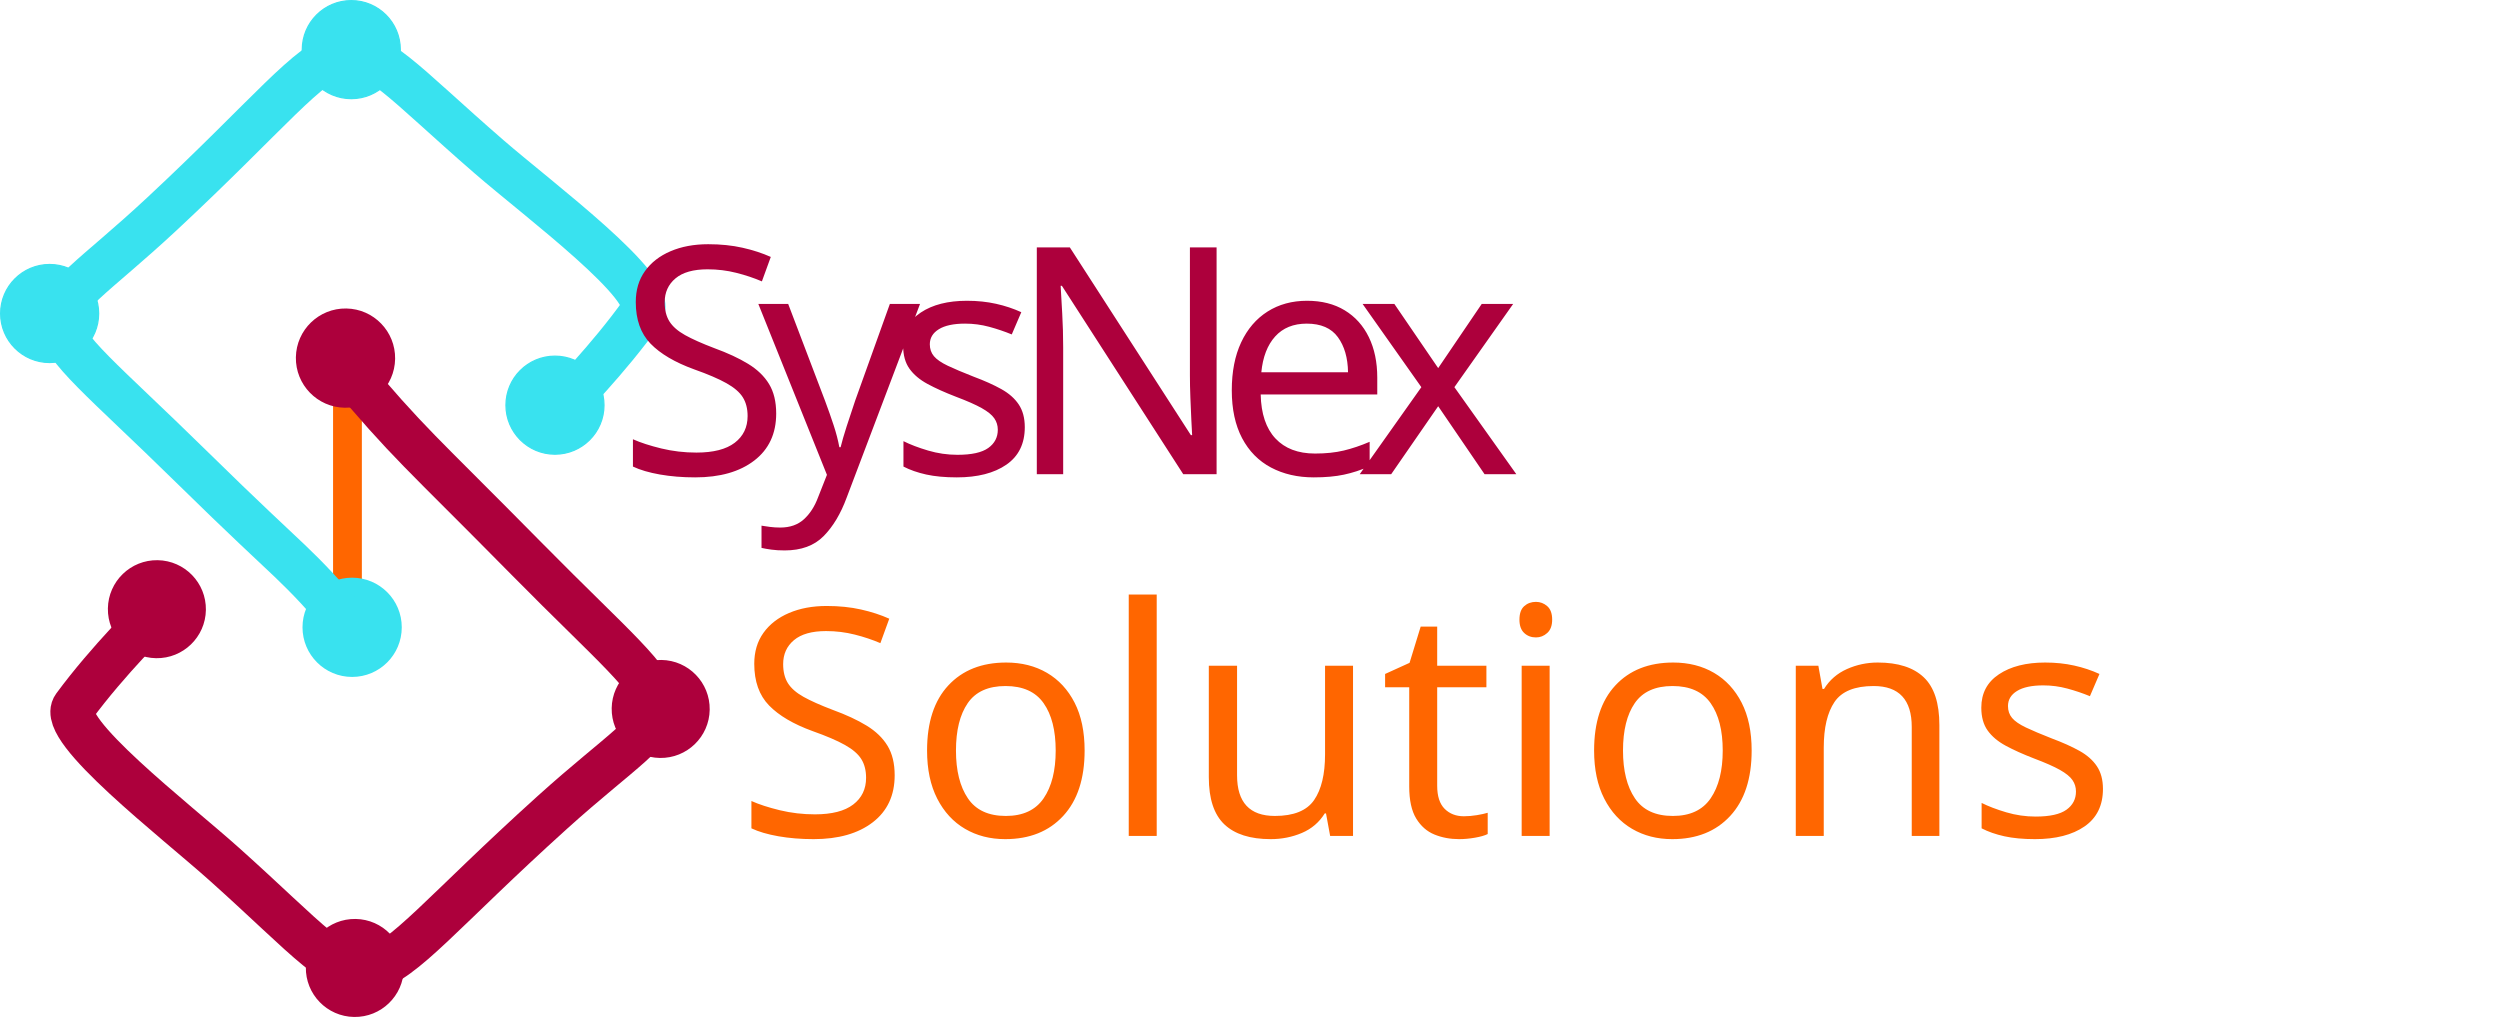
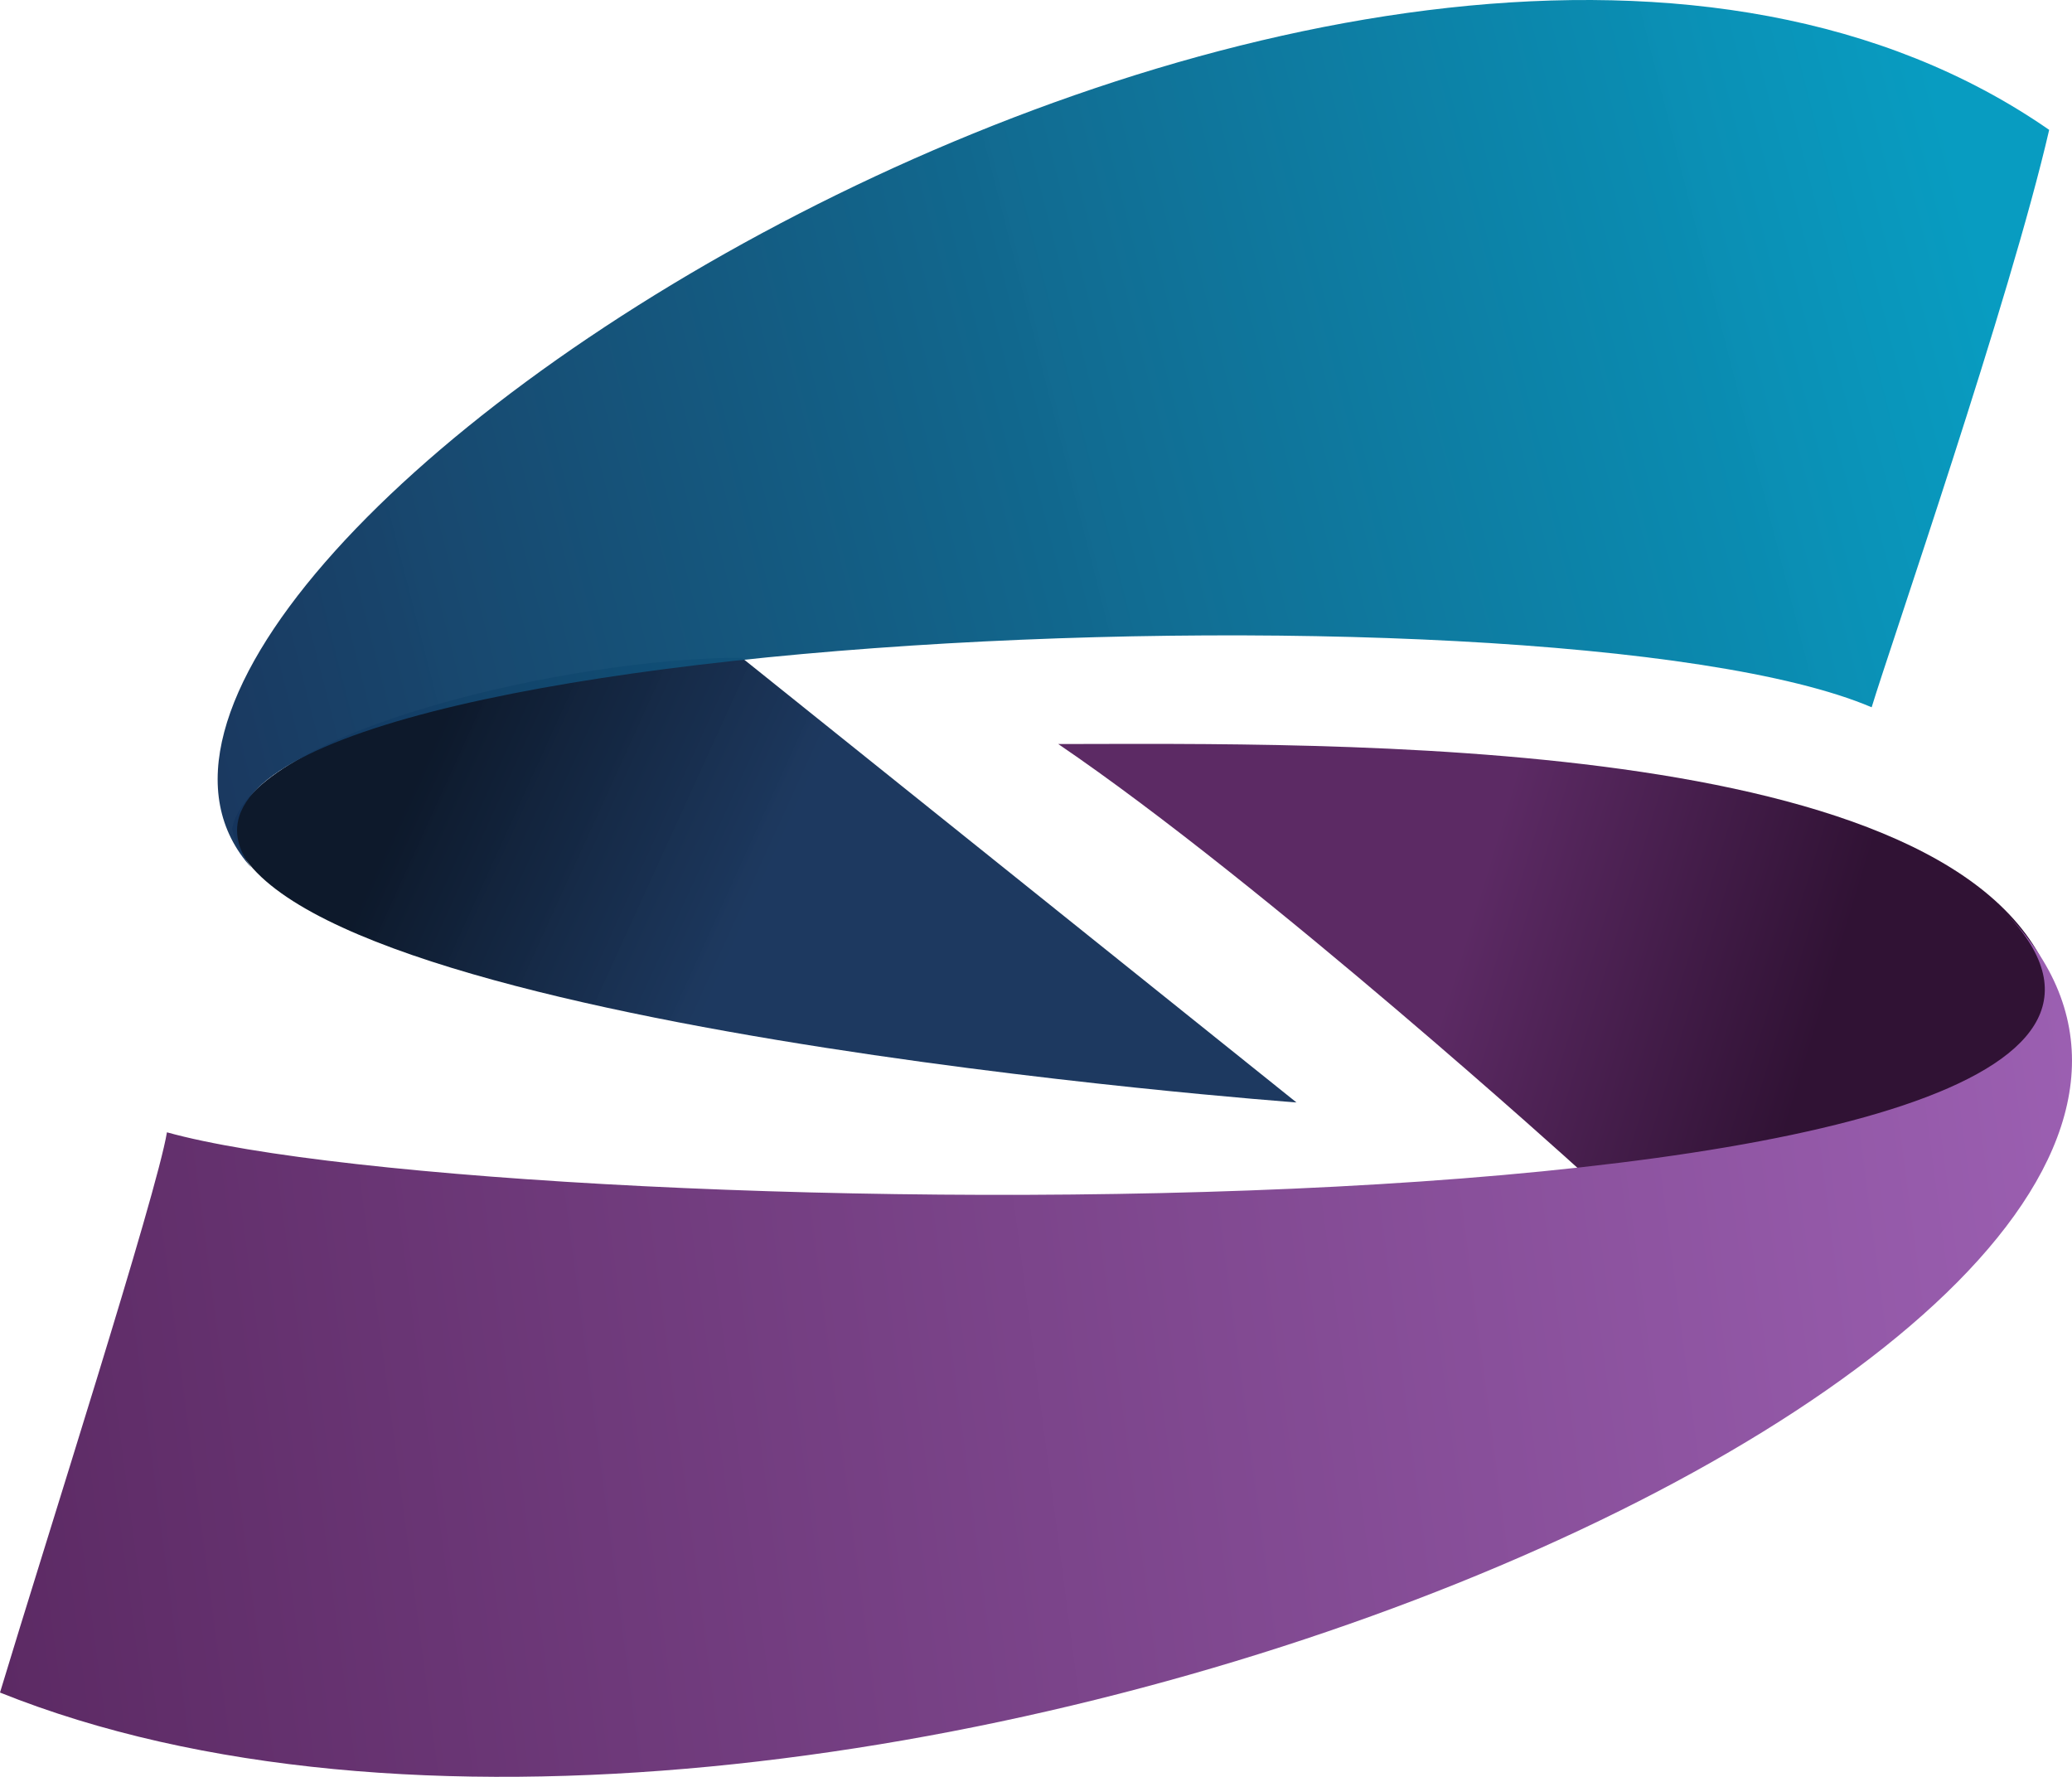
- <svg xmlns="http://www.w3.org/2000/svg" version="1.1" id="svg1" width="1511.163" height="614.722" viewBox="0 0 1511.163 614.722">
+ <svg xmlns="http://www.w3.org/2000/svg" xmlns:xlink="http://www.w3.org/1999/xlink" version="1.1" id="svg1" width="209.117" height="179.323" viewBox="0 0 209.117 179.323" xml:space="preserve">
  <defs id="defs1">
-     </defs>
-   <g id="g1" transform="translate(-561.3549,-24.22963)">
-     <path style="fill:#ffcc00;fill-opacity:1;stroke:#ff6600;stroke-width:17.4;stroke-dasharray:none;stroke-opacity:1" d="m 450.131,538.01 v -163.285 0 0" id="path6" transform="translate(321.2514,-135.9898)" />
-     <g id="g5">
-       <g id="g4" transform="translate(321.2514,-135.9898)">
-         <g id="g6">
-           <circle style="fill:#39e2ef;fill-opacity:1;stroke:#39e2ef;stroke-width:0.752;stroke-opacity:1" id="path1" cx="575.564" cy="405.134" r="29.624" />
-           <ellipse style="fill:#39e2ef;fill-opacity:1;stroke:#39e2ef;stroke-width:0.752;stroke-opacity:1" id="path1-6" cx="270.104" cy="349.721" rx="29.624" ry="29.624" />
-           <circle style="fill:#39e2ef;fill-opacity:1;stroke:#39e2ef;stroke-width:0.752;stroke-opacity:1" id="path1-1" cx="452.443" cy="190.219" r="29.624" />
-           <circle style="fill:#39e2ef;fill-opacity:1;stroke-width:0.761" id="path1-2" cx="452.957" cy="539.404" r="30" />
-           <path style="fill:none;stroke:#39e2ef;stroke-width:26.6;stroke-dasharray:none;stroke-opacity:1" d="m 581.125,404.306 c 0,0 26.707,-26.901 47.033,-55.47 9.936,-13.965 -62.094,-67.561 -92.471,-93.894 -104.131,-90.267 -67.607,-86.691 -197.583,34.469 -82.127,76.556 -88.542,48.593 17.483,152.698 67.059,65.844 58.867,53.164 99.125,99.602" id="path4" />
-         </g>
-         <g id="g6-0" transform="rotate(-179.081,455.7447,467.7597)">
-           <circle style="fill:#ad003c;fill-opacity:1;stroke:none;stroke-width:0.752;stroke-opacity:1" id="path1-8" cx="575.564" cy="405.134" r="29.624" />
-           <ellipse style="fill:#ad003c;fill-opacity:1;stroke:none;stroke-width:0.752;stroke-opacity:1" id="path1-6-4" cx="270.104" cy="349.721" rx="29.624" ry="29.624" />
-           <circle style="fill:#ad003c;fill-opacity:1;stroke:none;stroke-width:0.752;stroke-opacity:1" id="path1-1-0" cx="452.443" cy="190.219" r="29.624" />
-           <circle style="fill:#ad003c;fill-opacity:1;stroke-width:0.761" id="path1-2-4" cx="464.003" cy="558.712" r="30" />
-           <path style="fill:none;stroke:#ad003c;stroke-width:26.6;stroke-dasharray:none;stroke-opacity:1" d="m 577.692,400.964 c 0,0 26.707,-26.901 47.033,-55.47 9.936,-13.965 -62.094,-67.561 -92.471,-93.894 -104.131,-90.267 -67.607,-86.691 -197.583,34.469 -82.127,76.556 -88.542,48.593 17.483,152.698 67.059,65.844 72.057,68.022 112.314,114.461" id="path4-6" />
-           <text xml:space="preserve" style="font-size:192px;line-height:0;text-align:start;letter-spacing:-20px;writing-mode:lr-tb;direction:ltr;text-anchor:start;fill:#ad003c;fill-opacity:1;stroke:none;stroke-width:34.3;stroke-dasharray:none;stroke-opacity:1" x="156.588" y="-495.917" id="text6" transform="rotate(179.081)">
-             <tspan id="tspan6" x="146.588" y="-495.917" style="font-style:normal;font-variant:normal;font-weight:normal;font-stretch:normal;line-height:0;font-family:'Lexend Exa';-inkscape-font-specification:'Lexend Exa';text-align:center;letter-spacing:-20px;baseline-shift:baseline;text-anchor:middle;stroke-width:34.3;stroke-dasharray:none">SysNex</tspan>
-           </text>
-           <text xml:space="preserve" style="font-size:192px;text-align:start;writing-mode:lr-tb;direction:ltr;text-anchor:start;fill:#ad003c;fill-opacity:1;stroke:none;stroke-width:17.4;stroke-dasharray:none;stroke-opacity:1" x="-219.418" y="-277.243" id="text6-0" transform="rotate(179.081)">
-             <tspan id="tspan6-4" x="-219.418" y="-277.243" style="font-style:normal;font-variant:normal;font-weight:normal;font-stretch:normal;font-size:192px;font-family:'Lexend Exa';-inkscape-font-specification:'Lexend Exa';fill:#ff6600;fill-opacity:1">Solutions</tspan>
-           </text>
-         </g>
-       </g>
+     <linearGradient id="linearGradient26">
+       <stop style="stop-color:#9b5fb1;stop-opacity:1;" offset="0" id="stop26" />
+       <stop style="stop-color:#5c2a64;stop-opacity:1;" offset="1" id="stop27" />
+     </linearGradient>
+     <linearGradient id="linearGradient24">
+       <stop style="stop-color:#301234;stop-opacity:1;" offset="0" id="stop23" />
+       <stop style="stop-color:#5c2a64;stop-opacity:1;" offset="1" id="stop24" />
+     </linearGradient>
+     <linearGradient id="linearGradient18">
+       <stop style="stop-color:#0a1628;stop-opacity:0.988;" offset="0" id="stop19" />
+       <stop style="stop-color:#16335b;stop-opacity:0.969;" offset="1" id="stop20" />
+     </linearGradient>
+     <linearGradient id="linearGradient11">
+       <stop style="stop-color:#16335b;stop-opacity:0.98;" offset="0" id="stop11" />
+       <stop style="stop-color:#0099bf;stop-opacity:0.969;" offset="1" id="stop12" />
+     </linearGradient>
+     <linearGradient xlink:href="#linearGradient11" id="linearGradient12" x1="431.308" y1="322.136" x2="614.65" y2="275.341" gradientUnits="userSpaceOnUse" gradientTransform="translate(187.557,0.3109809)" />
+     <linearGradient xlink:href="#linearGradient18" id="linearGradient20" x1="452.304" y1="332.628" x2="485.88" y2="347.944" gradientUnits="userSpaceOnUse" gradientTransform="translate(190.4758,0.01818043)" />
+     <linearGradient xlink:href="#linearGradient24" id="linearGradient22" gradientUnits="userSpaceOnUse" gradientTransform="translate(190.4758,0.01818043)" x1="452.304" y1="332.628" x2="485.88" y2="347.944" />
+     <linearGradient xlink:href="#linearGradient26" id="linearGradient27" x1="621.803" y1="299.57" x2="837.616" y2="299.57" gradientUnits="userSpaceOnUse" />
+   </defs>
+   <g id="g1" transform="translate(-602.4202,-251.4472)">
+     <g id="g22">
+       <path style="fill:url(#linearGradient20);fill-opacity:1;fill-rule:evenodd;stroke-width:34.3" d="m 625.842,335.061 c 3.265,20.024 107.424,27.647 107.424,27.647 l -55.972,-44.876 c -17.014,-0.06 -49.497,7.349 -51.453,17.229 z" id="path9" />
+       <path style="fill:url(#linearGradient12);stroke-width:34.3" d="m 627.798,339.024 c -17.628,-23.51 130.629,-30.183 163.52,-16.197 1.846,-6.087 13.984,-41.175 17.915,-58.274 -67.526,-46.823 -208.513,44.588 -181.435,74.471 z" id="path8" />
    </g>
-     <g id="g5-4" transform="rotate(176.4812,762.6532,336.3463)" />
+     <g id="g22-1" transform="rotate(172.4991,715.3913,343.9717)">
+       <path style="fill:url(#linearGradient22);fill-opacity:1;fill-rule:evenodd;stroke-width:34.3" d="m 622.951,325.064 c 5.441,26.321 69.68,33.516 96.276,36.998 -18.921,-16.873 -46.406,-49.291 -46.406,-49.291 -19.089,-4.841 -47.564,-0.245 -49.87,12.293 z" id="path9-7" />
+       <path style="fill:url(#linearGradient27);stroke-width:34.3" d="m 626.547,332.549 c -27.694,-38.359 154.093,-11.58 186.984,2.406 1.846,-6.087 17.484,-39.237 24.085,-53.857 -76.163,-42.852 -246.308,3.665 -211.069,51.452 z" id="path8-5" />
+     </g>
  </g>
</svg>
